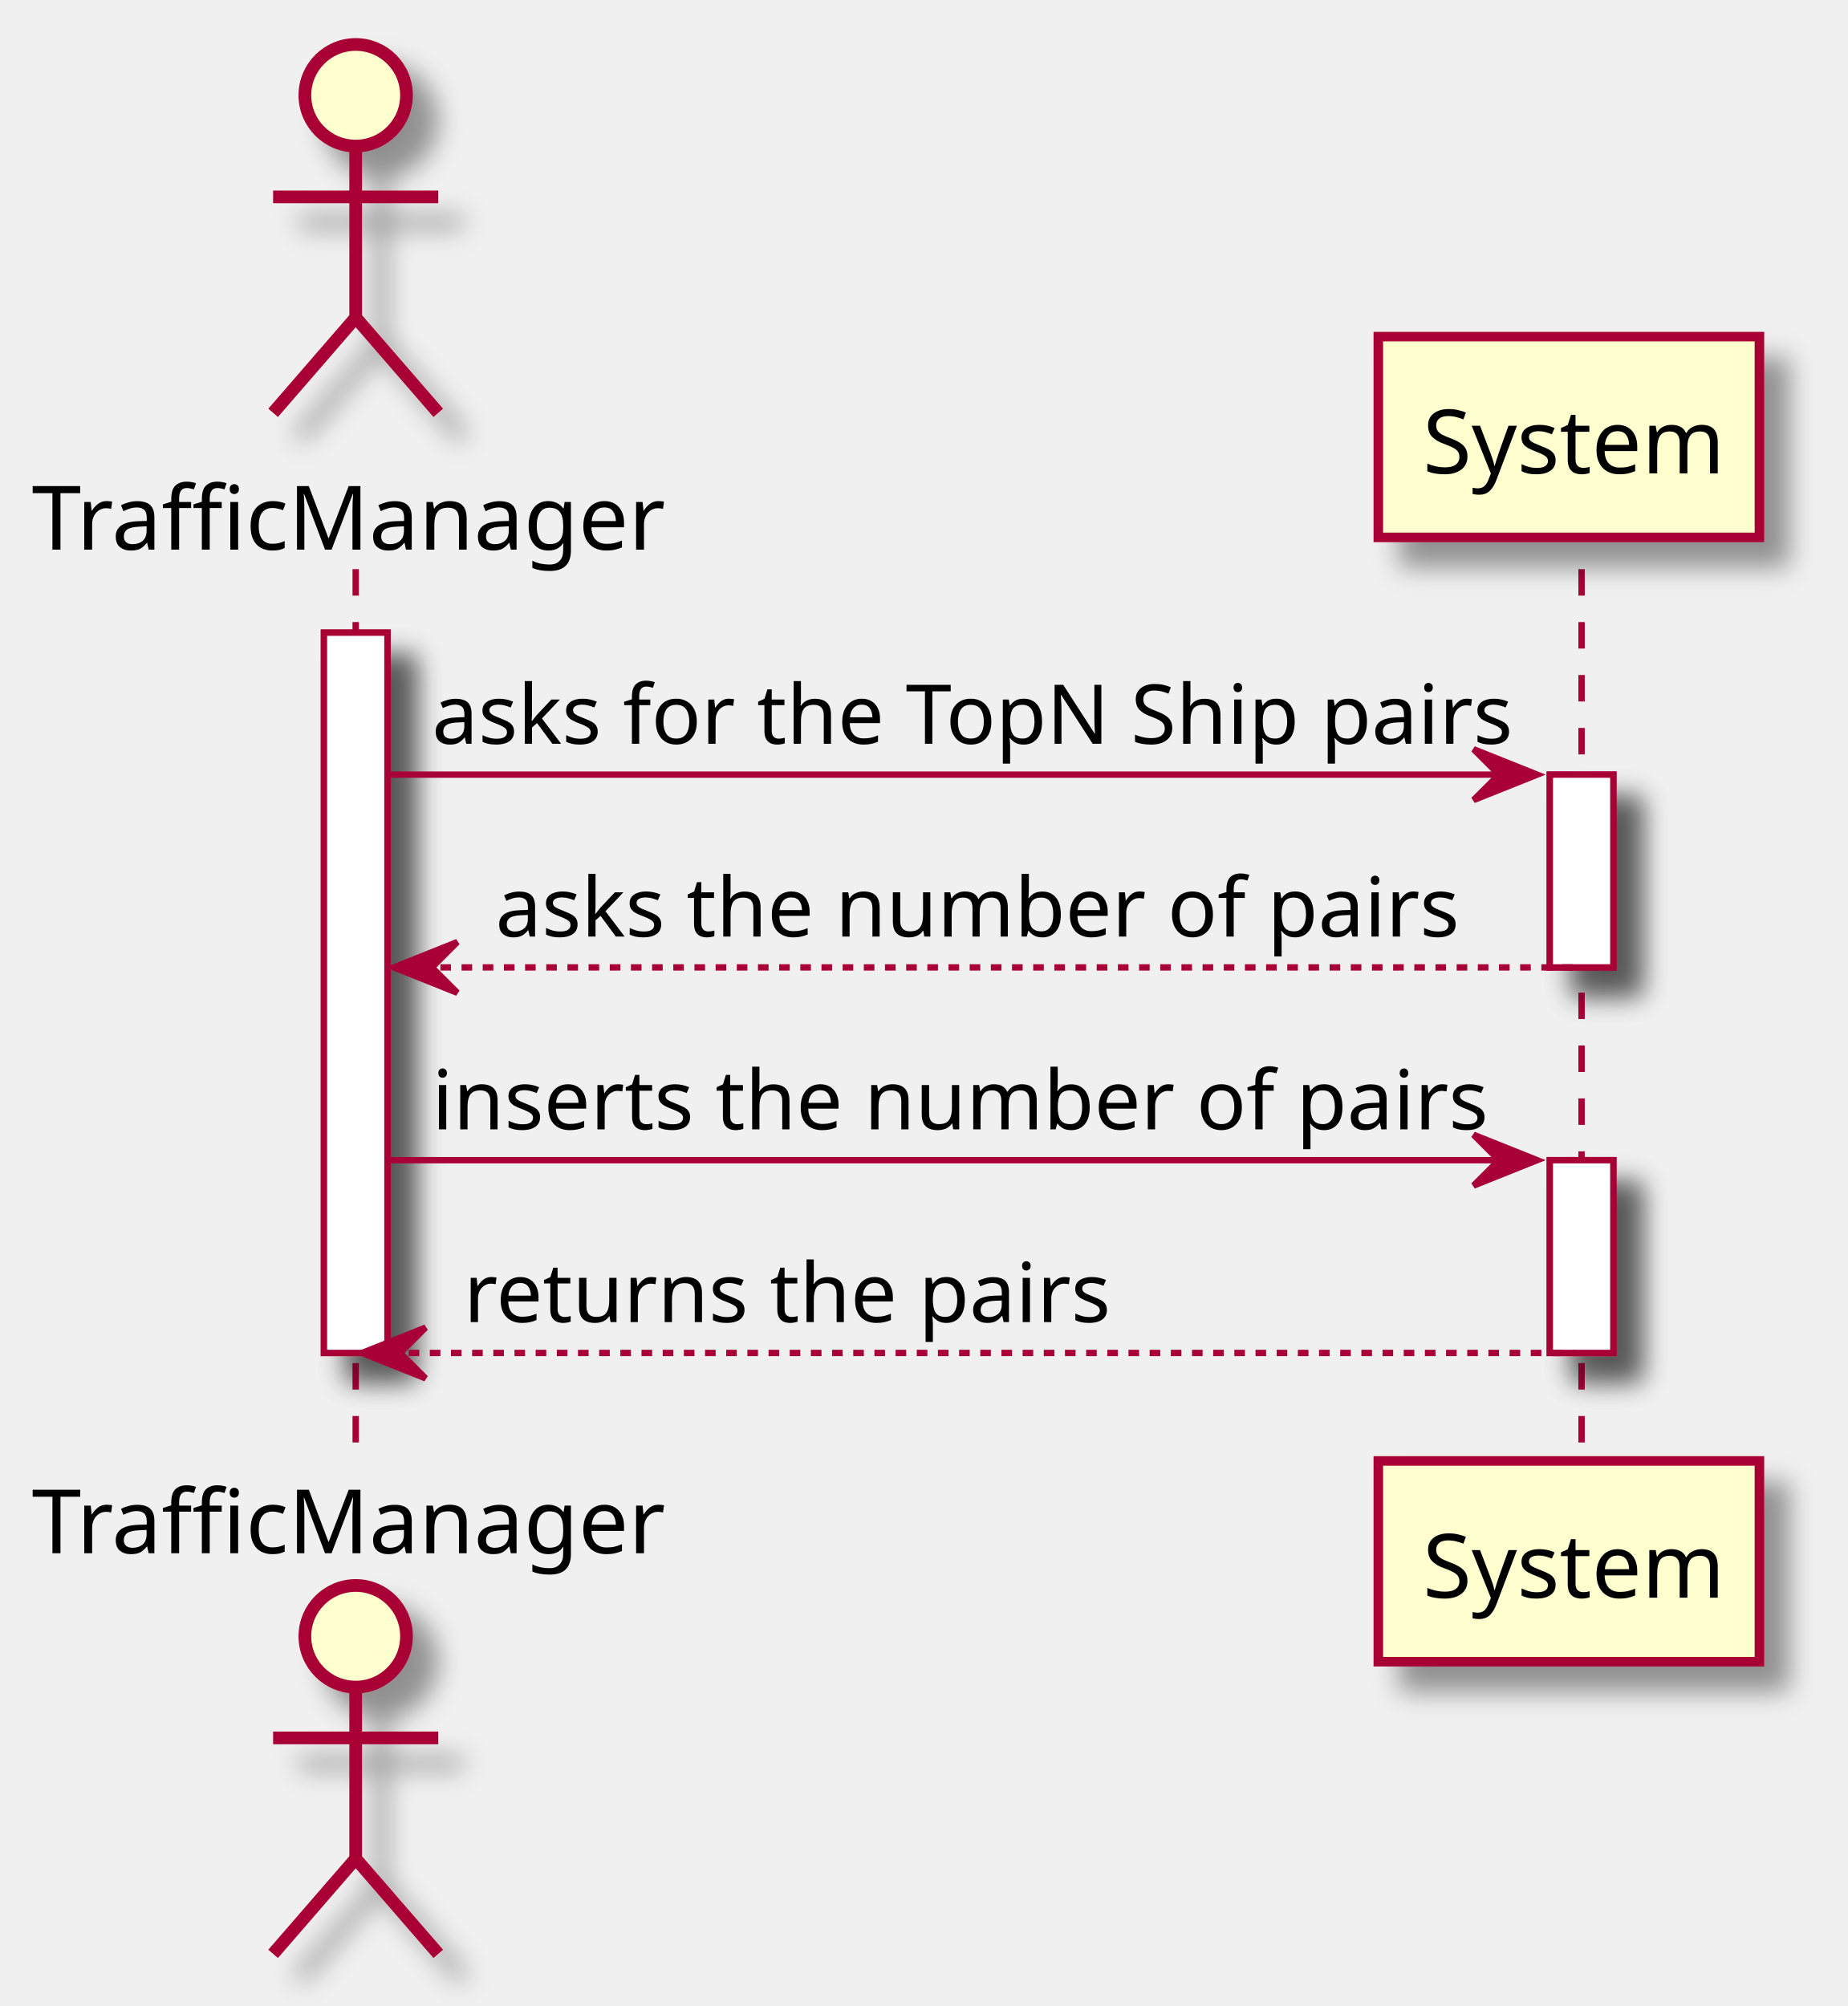
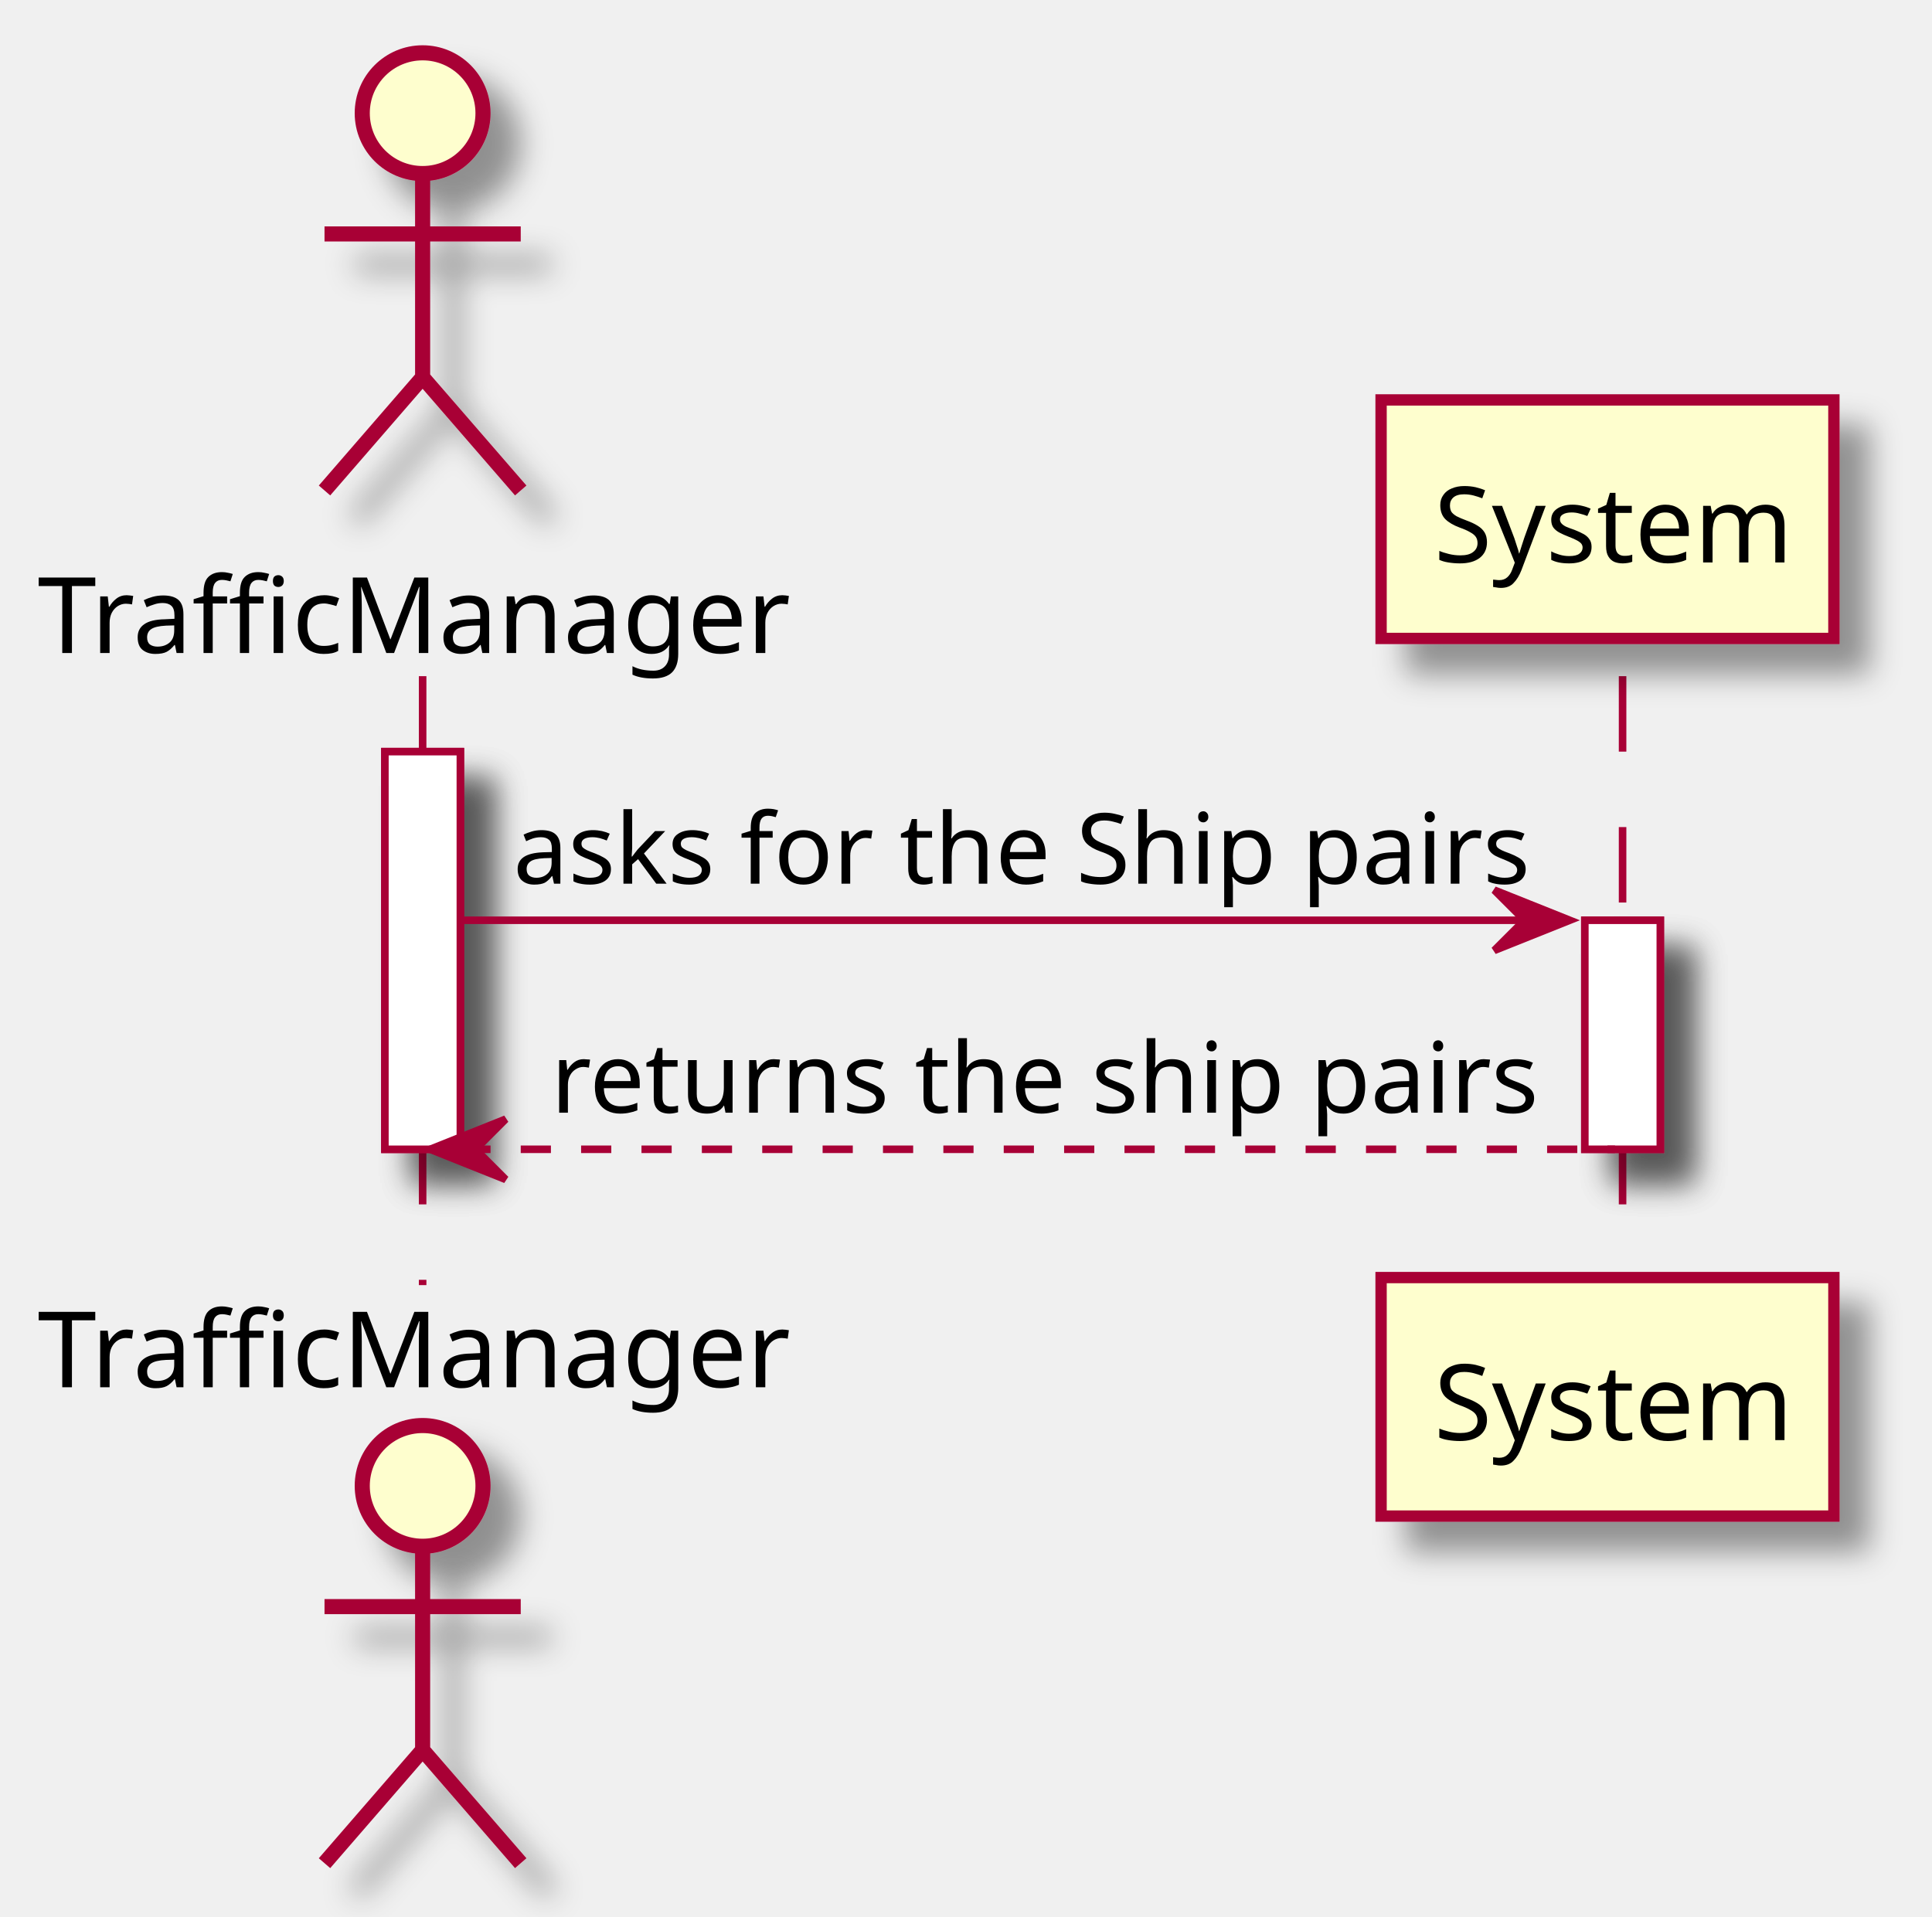
- <svg xmlns="http://www.w3.org/2000/svg" contentScriptType="application/ecmascript" contentStyleType="text/css" height="379.2px" preserveAspectRatio="none" style="width:349px;height:379px;background:#FFFFFF;" version="1.1" viewBox="0 0 349 379" width="349.2px" zoomAndPan="magnify">
+ <svg xmlns="http://www.w3.org/2000/svg" contentScriptType="application/ecmascript" contentStyleType="text/css" height="127.5px" preserveAspectRatio="none" style="width:128px;height:127px;background:#FFFFFF;" version="1.1" viewBox="0 0 128 127" width="128.5px" zoomAndPan="magnify">
  <defs>
-     <filter height="300%" id="fvmobm5jl0nnk" width="300%" x="-1" y="-1">
-       <feGaussianBlur result="blurOut" stdDeviation="2.4" />
+     <filter height="300%" id="f1nny7nnatlt92" width="300%" x="-1" y="-1">
+       <feGaussianBlur result="blurOut" stdDeviation="1.0" />
      <feColorMatrix in="blurOut" result="blurOut2" type="matrix" values="0 0 0 0 0 0 0 0 0 0 0 0 0 0 0 0 0 0 .4 0" />
-       <feOffset dx="4.8" dy="4.8" in="blurOut2" result="blurOut3" />
+       <feOffset dx="2.0" dy="2.0" in="blurOut2" result="blurOut3" />
      <feBlend in="SourceGraphic" in2="blurOut3" mode="normal" />
    </filter>
  </defs>
  <g>
-     <rect fill="#FFFFFF" filter="url(#fvmobm5jl0nnk)" height="136.088" style="stroke:#A80036;stroke-width:1.2;" width="12" x="61.2" y="119.531" />
-     <rect fill="#FFFFFF" filter="url(#fvmobm5jl0nnk)" height="36.422" style="stroke:#A80036;stroke-width:1.2;" width="12" x="292.8" y="146.353" />
-     <rect fill="#FFFFFF" filter="url(#fvmobm5jl0nnk)" height="36.422" style="stroke:#A80036;stroke-width:1.2;" width="12" x="292.8" y="219.197" />
-     <line style="stroke:#A80036;stroke-width:1.2;stroke-dasharray:5.0,5.0;" x1="67.2" x2="67.2" y1="107.531" y2="277.219" />
-     <line style="stroke:#A80036;stroke-width:1.2;stroke-dasharray:5.0,5.0;" x1="298.8" x2="298.8" y1="107.531" y2="277.219" />
-     <text fill="#000000" font-family="sans-serif" font-size="16.8" lengthAdjust="spacing" textLength="115.2" x="6" y="103.84">TrafficManager</text>
-     <ellipse cx="67.2" cy="18" fill="#FEFECE" filter="url(#fvmobm5jl0nnk)" rx="9.6" ry="9.6" style="stroke:#A80036;stroke-width:2.4;" />
-     <path d="M67.2,27.6 L67.2,60 M51.6,37.2 L82.8,37.2 M67.2,60 L51.6,78 M67.2,60 L82.8,78 " fill="none" filter="url(#fvmobm5jl0nnk)" style="stroke:#A80036;stroke-width:2.4;" />
-     <text fill="#000000" font-family="sans-serif" font-size="16.8" lengthAdjust="spacing" textLength="115.2" x="6" y="293.459">TrafficManager</text>
-     <ellipse cx="67.2" cy="309.15" fill="#FEFECE" filter="url(#fvmobm5jl0nnk)" rx="9.6" ry="9.6" style="stroke:#A80036;stroke-width:2.4;" />
-     <path d="M67.2,318.75 L67.2,351.15 M51.6,328.35 L82.8,328.35 M67.2,351.15 L51.6,369.15 M67.2,351.15 L82.8,369.15 " fill="none" filter="url(#fvmobm5jl0nnk)" style="stroke:#A80036;stroke-width:2.4;" />
-     <rect fill="#FEFECE" filter="url(#fvmobm5jl0nnk)" height="37.931" style="stroke:#A80036;stroke-width:1.8;" width="72" x="260.4" y="63.6" />
-     <text fill="#000000" font-family="sans-serif" font-size="16.8" lengthAdjust="spacing" textLength="55.2" x="268.8" y="89.44">System</text>
-     <rect fill="#FEFECE" filter="url(#fvmobm5jl0nnk)" height="37.931" style="stroke:#A80036;stroke-width:1.8;" width="72" x="260.4" y="276.019" />
-     <text fill="#000000" font-family="sans-serif" font-size="16.8" lengthAdjust="spacing" textLength="55.2" x="268.8" y="301.859">System</text>
-     <rect fill="#FFFFFF" filter="url(#fvmobm5jl0nnk)" height="136.088" style="stroke:#A80036;stroke-width:1.2;" width="12" x="61.2" y="119.531" />
-     <rect fill="#FFFFFF" filter="url(#fvmobm5jl0nnk)" height="36.422" style="stroke:#A80036;stroke-width:1.2;" width="12" x="292.8" y="146.353" />
-     <rect fill="#FFFFFF" filter="url(#fvmobm5jl0nnk)" height="36.422" style="stroke:#A80036;stroke-width:1.2;" width="12" x="292.8" y="219.197" />
-     <polygon fill="#A80036" points="278.4,141.553,290.4,146.353,278.4,151.153,283.2,146.353" style="stroke:#A80036;stroke-width:1.2;" />
-     <line style="stroke:#A80036;stroke-width:1.2;" x1="73.2" x2="285.6" y1="146.353" y2="146.353" />
-     <text fill="#000000" font-family="sans-serif" font-size="15.6" lengthAdjust="spacing" textLength="196.8" x="81.6" y="140.525">asks for the TopN Ship pairs</text>
-     <polygon fill="#A80036" points="86.4,177.975,74.4,182.775,86.4,187.575,81.6,182.775" style="stroke:#A80036;stroke-width:1.2;" />
-     <line style="stroke:#A80036;stroke-width:1.2;stroke-dasharray:2.0,2.0;" x1="79.2" x2="297.6" y1="182.775" y2="182.775" />
-     <text fill="#000000" font-family="sans-serif" font-size="15.6" lengthAdjust="spacing" textLength="171.6" x="93.6" y="176.947">asks the number of pairs</text>
-     <polygon fill="#A80036" points="278.4,214.397,290.4,219.197,278.4,223.997,283.2,219.197" style="stroke:#A80036;stroke-width:1.2;" />
-     <line style="stroke:#A80036;stroke-width:1.2;" x1="73.2" x2="285.6" y1="219.197" y2="219.197" />
-     <text fill="#000000" font-family="sans-serif" font-size="15.6" lengthAdjust="spacing" textLength="184.8" x="81.6" y="213.369">inserts the number of pairs</text>
-     <polygon fill="#A80036" points="80.4,250.819,68.4,255.619,80.4,260.419,75.6,255.619" style="stroke:#A80036;stroke-width:1.2;" />
-     <line style="stroke:#A80036;stroke-width:1.2;stroke-dasharray:2.0,2.0;" x1="73.2" x2="297.6" y1="255.619" y2="255.619" />
-     <text fill="#000000" font-family="sans-serif" font-size="15.6" lengthAdjust="spacing" textLength="112.8" x="87.6" y="249.791">returns the pairs</text>
+     <rect fill="#FFFFFF" filter="url(#f1nny7nnatlt92)" height="26.352" style="stroke:#A80036;stroke-width:0.5;" width="5" x="25.5" y="49.805" />
+     <rect fill="#FFFFFF" filter="url(#f1nny7nnatlt92)" height="15.176" style="stroke:#A80036;stroke-width:0.5;" width="5" x="105" y="60.98" />
+     <line style="stroke:#A80036;stroke-width:0.5;stroke-dasharray:5.0,5.0;" x1="28" x2="28" y1="44.805" y2="85.156" />
+     <line style="stroke:#A80036;stroke-width:0.5;stroke-dasharray:5.0,5.0;" x1="107.5" x2="107.5" y1="44.805" y2="85.156" />
+     <text fill="#000000" font-family="sans-serif" font-size="7" lengthAdjust="spacing" textLength="48" x="2.5" y="43.267">TrafficManager</text>
+     <ellipse cx="28" cy="7.5" fill="#FEFECE" filter="url(#f1nny7nnatlt92)" rx="4" ry="4" style="stroke:#A80036;stroke-width:1.0;" />
+     <path d="M28,11.5 L28,25 M21.5,15.5 L34.5,15.5 M28,25 L21.5,32.5 M28,25 L34.5,32.5 " fill="none" filter="url(#f1nny7nnatlt92)" style="stroke:#A80036;stroke-width:1.0;" />
+     <text fill="#000000" font-family="sans-serif" font-size="7" lengthAdjust="spacing" textLength="48" x="2.5" y="91.923">TrafficManager</text>
+     <ellipse cx="28" cy="98.461" fill="#FEFECE" filter="url(#f1nny7nnatlt92)" rx="4" ry="4" style="stroke:#A80036;stroke-width:1.0;" />
+     <path d="M28,102.461 L28,115.961 M21.5,106.461 L34.5,106.461 M28,115.961 L21.5,123.461 M28,115.961 L34.5,123.461 " fill="none" filter="url(#f1nny7nnatlt92)" style="stroke:#A80036;stroke-width:1.0;" />
+     <rect fill="#FEFECE" filter="url(#f1nny7nnatlt92)" height="15.805" style="stroke:#A80036;stroke-width:0.75;" width="30" x="91.5" y="26.5" />
+     <text fill="#000000" font-family="sans-serif" font-size="7" lengthAdjust="spacing" textLength="23" x="95" y="37.267">System</text>
+     <rect fill="#FEFECE" filter="url(#f1nny7nnatlt92)" height="15.805" style="stroke:#A80036;stroke-width:0.75;" width="30" x="91.5" y="84.656" />
+     <text fill="#000000" font-family="sans-serif" font-size="7" lengthAdjust="spacing" textLength="23" x="95" y="95.423">System</text>
+     <rect fill="#FFFFFF" filter="url(#f1nny7nnatlt92)" height="26.352" style="stroke:#A80036;stroke-width:0.5;" width="5" x="25.5" y="49.805" />
+     <rect fill="#FFFFFF" filter="url(#f1nny7nnatlt92)" height="15.176" style="stroke:#A80036;stroke-width:0.5;" width="5" x="105" y="60.98" />
+     <polygon fill="#A80036" points="99,58.98,104,60.98,99,62.98,101,60.98" style="stroke:#A80036;stroke-width:0.5;" />
+     <line style="stroke:#A80036;stroke-width:0.5;" x1="30.5" x2="102" y1="60.98" y2="60.98" />
+     <text fill="#000000" font-family="sans-serif" font-size="6.5" lengthAdjust="spacing" textLength="65" x="34" y="58.552">asks for the Ship pairs</text>
+     <polygon fill="#A80036" points="33.5,74.156,28.5,76.156,33.5,78.156,31.5,76.156" style="stroke:#A80036;stroke-width:0.5;" />
+     <line style="stroke:#A80036;stroke-width:0.5;stroke-dasharray:2.0,2.0;" x1="30.5" x2="107" y1="76.156" y2="76.156" />
+     <text fill="#000000" font-family="sans-serif" font-size="6.5" lengthAdjust="spacing" textLength="61" x="36.5" y="73.728">returns the ship pairs</text>
  </g>
</svg>
